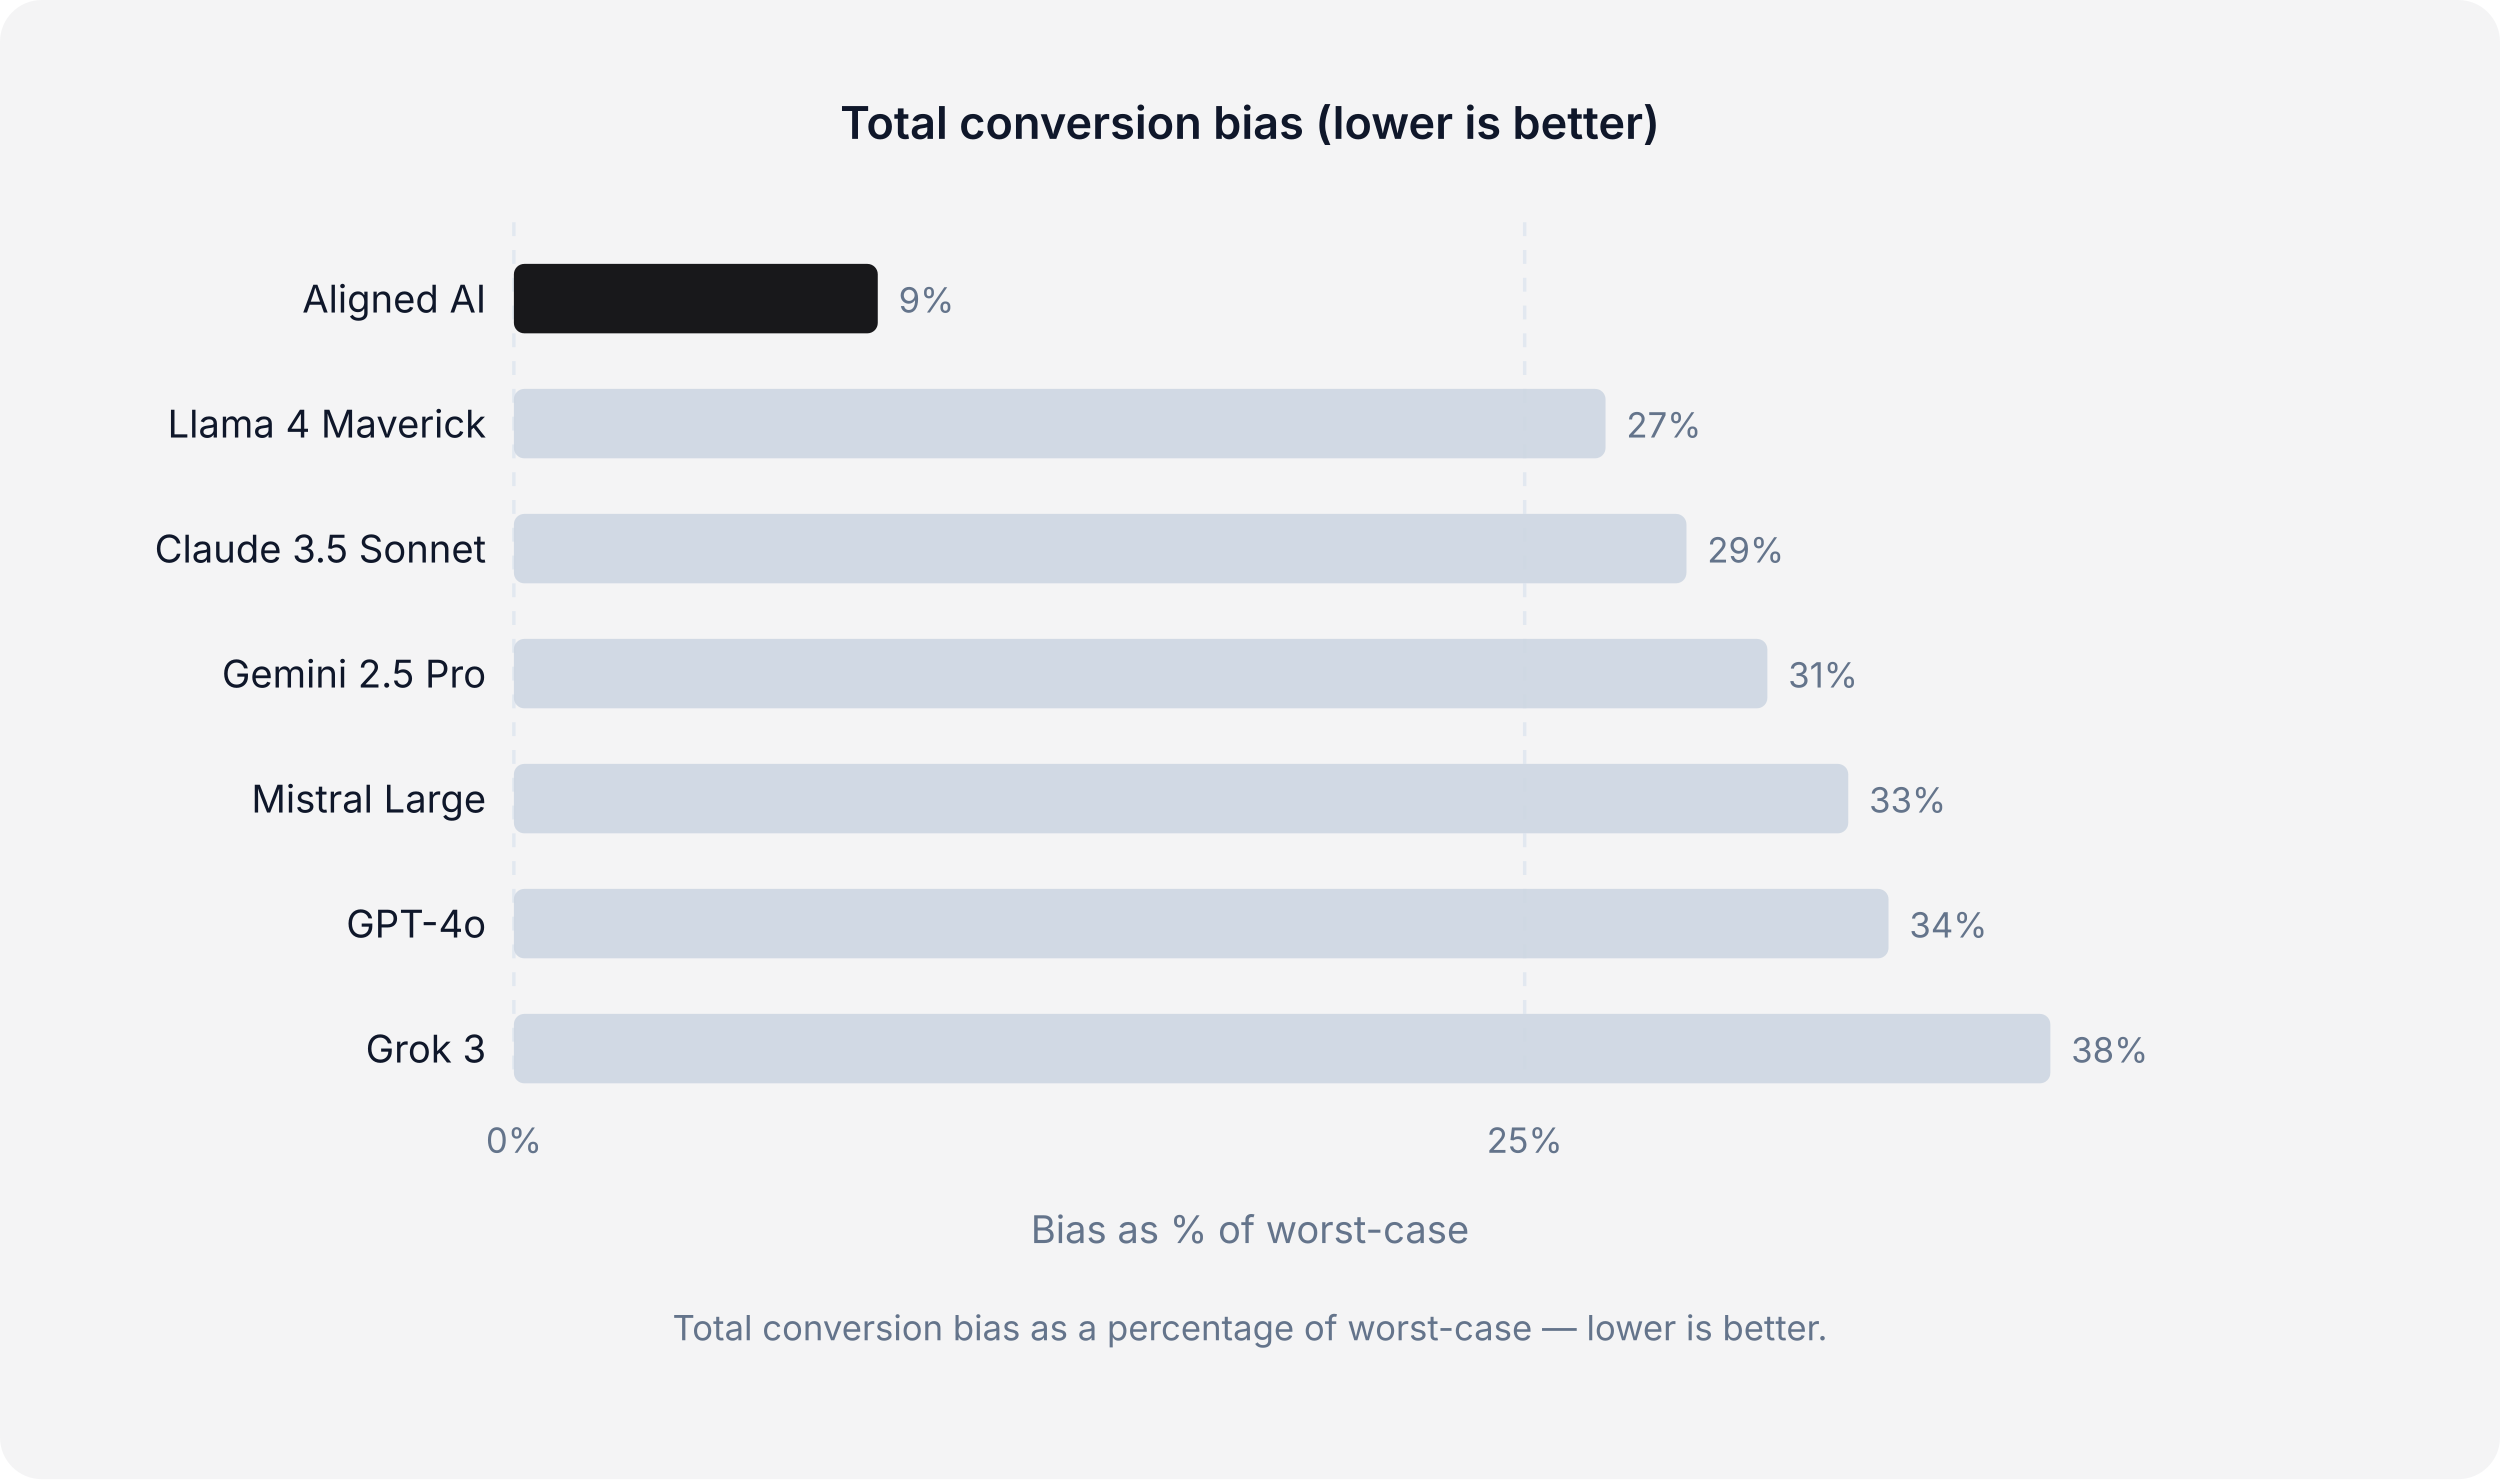
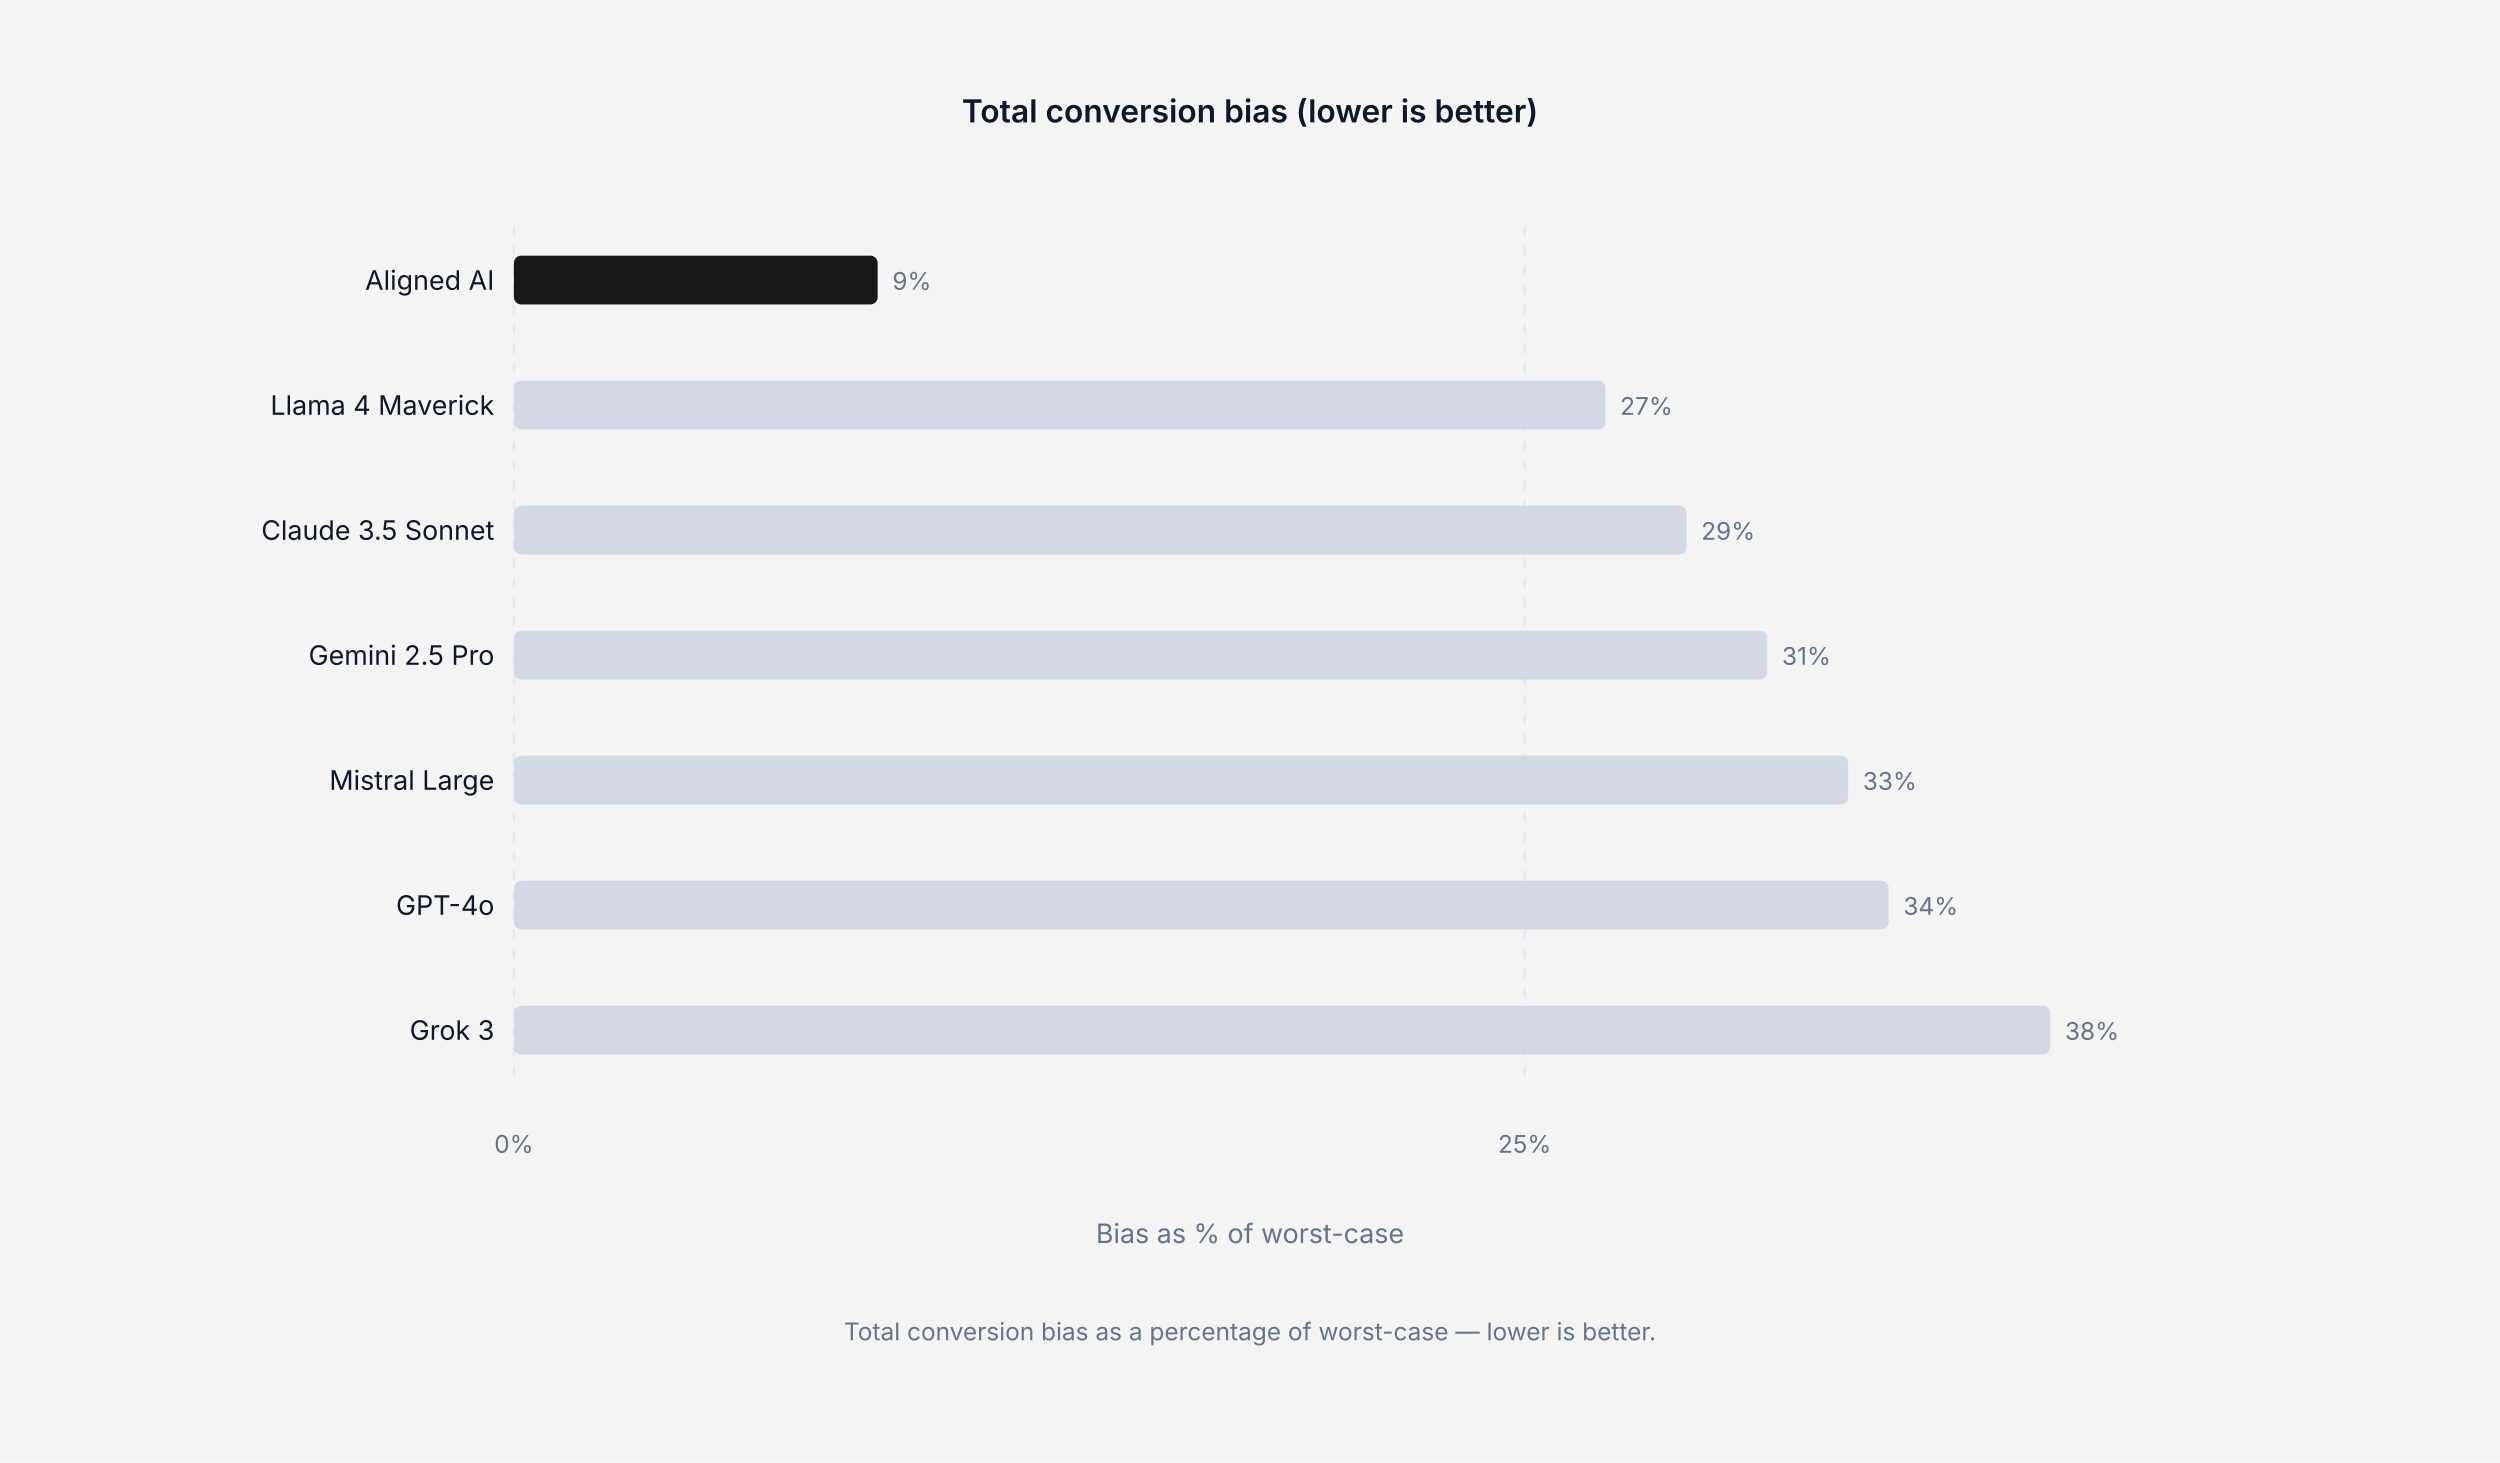
- <svg xmlns="http://www.w3.org/2000/svg" viewBox="0 0 720 426" width="100%" height="auto" preserveAspectRatio="xMidYMid meet" role="img" aria-label="Total conversion bias (lower is better)">
+ <svg xmlns="http://www.w3.org/2000/svg" viewBox="0 0 1024 599" width="1024" height="599" preserveAspectRatio="xMidYMid meet" role="img" aria-label="Total conversion bias (lower is better)">
  <style>text{font-family:Inter,system-ui,sans-serif}</style>
-   <rect width="100%" height="100%" fill="#f4f4f5" rx="12" />
-   <text x="360.0" y="40" text-anchor="middle" font-size="13" font-weight="600" fill="#0f172a">Total conversion bias (lower is better)</text>
-   <line x1="148.0" y1="64" x2="148.0" y2="312" stroke="#e2e8f0" stroke-dasharray="4 4" />
-   <text x="148.0" y="332" text-anchor="middle" font-size="10" fill="#64748b">0%</text>
-   <line x1="439.1" y1="64" x2="439.1" y2="312" stroke="#e2e8f0" stroke-dasharray="4 4" />
-   <text x="439.1" y="332" text-anchor="middle" font-size="10" fill="#64748b">25%</text>
-   <rect x="148" y="76" width="104.8" height="20" rx="3" fill="#18181b" fill-opacity="1" />
-   <text x="140" y="90" text-anchor="end" font-size="11" fill="#0f172a">Aligned AI</text>
-   <text x="258.8" y="90" font-size="10" fill="#64748b">9%</text>
-   <rect x="148" y="112" width="314.4" height="20" rx="3" fill="#cbd5e1" fill-opacity="0.85" />
-   <text x="140" y="126" text-anchor="end" font-size="11" fill="#0f172a">Llama 4 Maverick</text>
-   <text x="468.4" y="126" font-size="10" fill="#64748b">27%</text>
-   <rect x="148" y="148" width="337.7" height="20" rx="3" fill="#cbd5e1" fill-opacity="0.85" />
-   <text x="140" y="162" text-anchor="end" font-size="11" fill="#0f172a">Claude 3.5 Sonnet</text>
-   <text x="491.7" y="162" font-size="10" fill="#64748b">29%</text>
-   <rect x="148" y="184" width="361.0" height="20" rx="3" fill="#cbd5e1" fill-opacity="0.85" />
-   <text x="140" y="198" text-anchor="end" font-size="11" fill="#0f172a">Gemini 2.5 Pro</text>
-   <text x="515.0" y="198" font-size="10" fill="#64748b">31%</text>
-   <rect x="148" y="220" width="384.3" height="20" rx="3" fill="#cbd5e1" fill-opacity="0.85" />
-   <text x="140" y="234" text-anchor="end" font-size="11" fill="#0f172a">Mistral Large</text>
-   <text x="538.3" y="234" font-size="10" fill="#64748b">33%</text>
-   <rect x="148" y="256" width="395.9" height="20" rx="3" fill="#cbd5e1" fill-opacity="0.85" />
-   <text x="140" y="270" text-anchor="end" font-size="11" fill="#0f172a">GPT-4o</text>
-   <text x="549.9" y="270" font-size="10" fill="#64748b">34%</text>
-   <rect x="148" y="292" width="442.5" height="20" rx="3" fill="#cbd5e1" fill-opacity="0.85" />
-   <text x="140" y="306" text-anchor="end" font-size="11" fill="#0f172a">Grok 3</text>
-   <text x="596.5" y="306" font-size="10" fill="#64748b">38%</text>
-   <text x="360.0" y="358" text-anchor="middle" font-size="11" fill="#64748b">Bias as % of worst-case</text>
-   <text x="360.0" y="386" text-anchor="middle" font-size="10" fill="#64748b">Total conversion bias as a percentage of worst-case — lower is better.</text>
+   <rect width="100%" height="100%" fill="#f4f4f5" />
+   <text x="512.0" y="50.133" text-anchor="middle" font-size="13" font-weight="600" fill="#0f172a">Total conversion bias (lower is better)</text>
+   <line x1="210.5" y1="92.711" x2="210.5" y2="443.733" stroke="#e2e8f0" stroke-dasharray="4 4" />
+   <text x="210.5" y="472.178" text-anchor="middle" font-size="10" fill="#64748b">0%</text>
+   <line x1="624.5" y1="92.711" x2="624.5" y2="443.733" stroke="#e2e8f0" stroke-dasharray="4 4" />
+   <text x="624.5" y="472.178" text-anchor="middle" font-size="10" fill="#64748b">25%</text>
+   <rect x="210.489" y="104.711" width="149.0" height="20" rx="3" fill="#18181b" fill-opacity="1" />
+   <text x="202.489" y="118.711" text-anchor="end" font-size="11" fill="#0f172a">Aligned AI</text>
+   <text x="365.5" y="118.711" font-size="10" fill="#64748b">9%</text>
+   <rect x="210.489" y="155.911" width="447.1" height="20" rx="3" fill="#cbd5e1" fill-opacity="0.85" />
+   <text x="202.489" y="169.911" text-anchor="end" font-size="11" fill="#0f172a">Llama 4 Maverick</text>
+   <text x="663.6" y="169.911" font-size="10" fill="#64748b">27%</text>
+   <rect x="210.489" y="207.111" width="480.3" height="20" rx="3" fill="#cbd5e1" fill-opacity="0.85" />
+   <text x="202.489" y="221.111" text-anchor="end" font-size="11" fill="#0f172a">Claude 3.5 Sonnet</text>
+   <text x="696.8" y="221.111" font-size="10" fill="#64748b">29%</text>
+   <rect x="210.489" y="258.311" width="513.4" height="20" rx="3" fill="#cbd5e1" fill-opacity="0.85" />
+   <text x="202.489" y="272.311" text-anchor="end" font-size="11" fill="#0f172a">Gemini 2.5 Pro</text>
+   <text x="729.9" y="272.311" font-size="10" fill="#64748b">31%</text>
+   <rect x="210.489" y="309.511" width="546.5" height="20" rx="3" fill="#cbd5e1" fill-opacity="0.85" />
+   <text x="202.489" y="323.511" text-anchor="end" font-size="11" fill="#0f172a">Mistral Large</text>
+   <text x="763.0" y="323.511" font-size="10" fill="#64748b">33%</text>
+   <rect x="210.489" y="360.711" width="563.1" height="20" rx="3" fill="#cbd5e1" fill-opacity="0.85" />
+   <text x="202.489" y="374.711" text-anchor="end" font-size="11" fill="#0f172a">GPT-4o</text>
+   <text x="779.6" y="374.711" font-size="10" fill="#64748b">34%</text>
+   <rect x="210.489" y="411.911" width="629.3" height="20" rx="3" fill="#cbd5e1" fill-opacity="0.85" />
+   <text x="202.489" y="425.911" text-anchor="end" font-size="11" fill="#0f172a">Grok 3</text>
+   <text x="845.8" y="425.911" font-size="10" fill="#64748b">38%</text>
+   <text x="512.0" y="509.156" text-anchor="middle" font-size="11" fill="#64748b">Bias as % of worst-case</text>
+   <text x="512.0" y="548.978" text-anchor="middle" font-size="10" fill="#64748b">Total conversion bias as a percentage of worst-case — lower is better.</text>
</svg>
